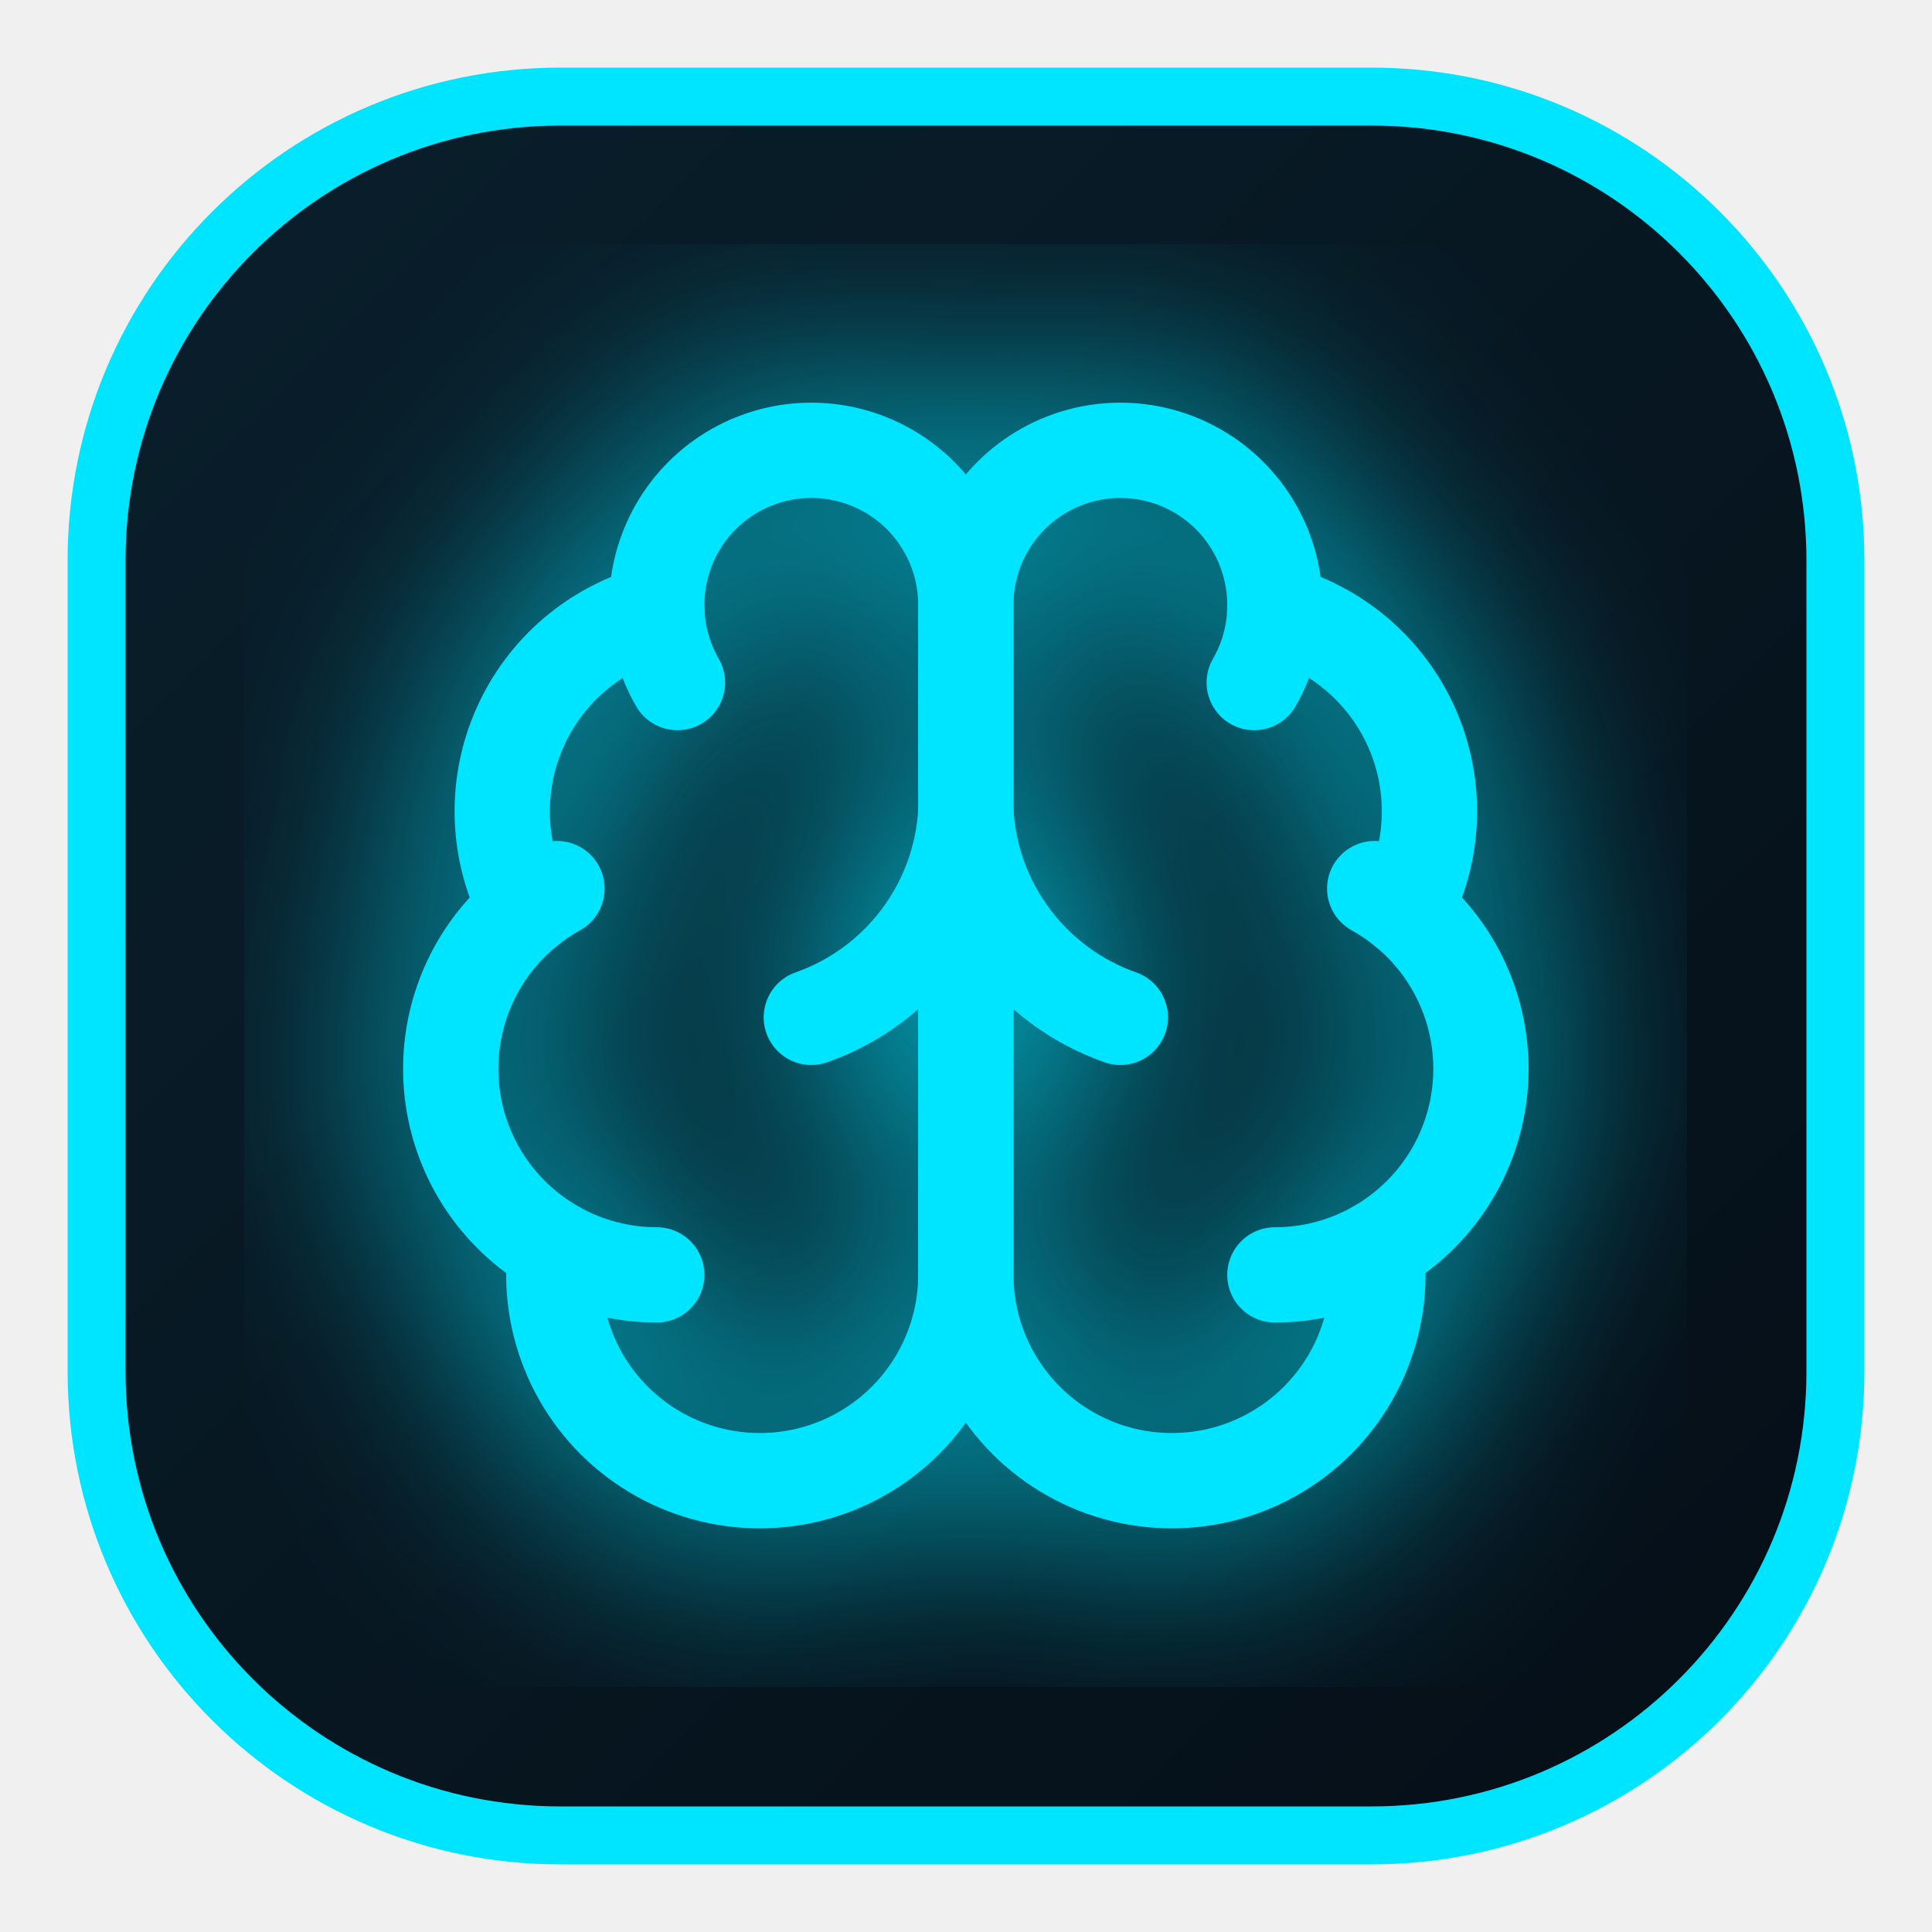
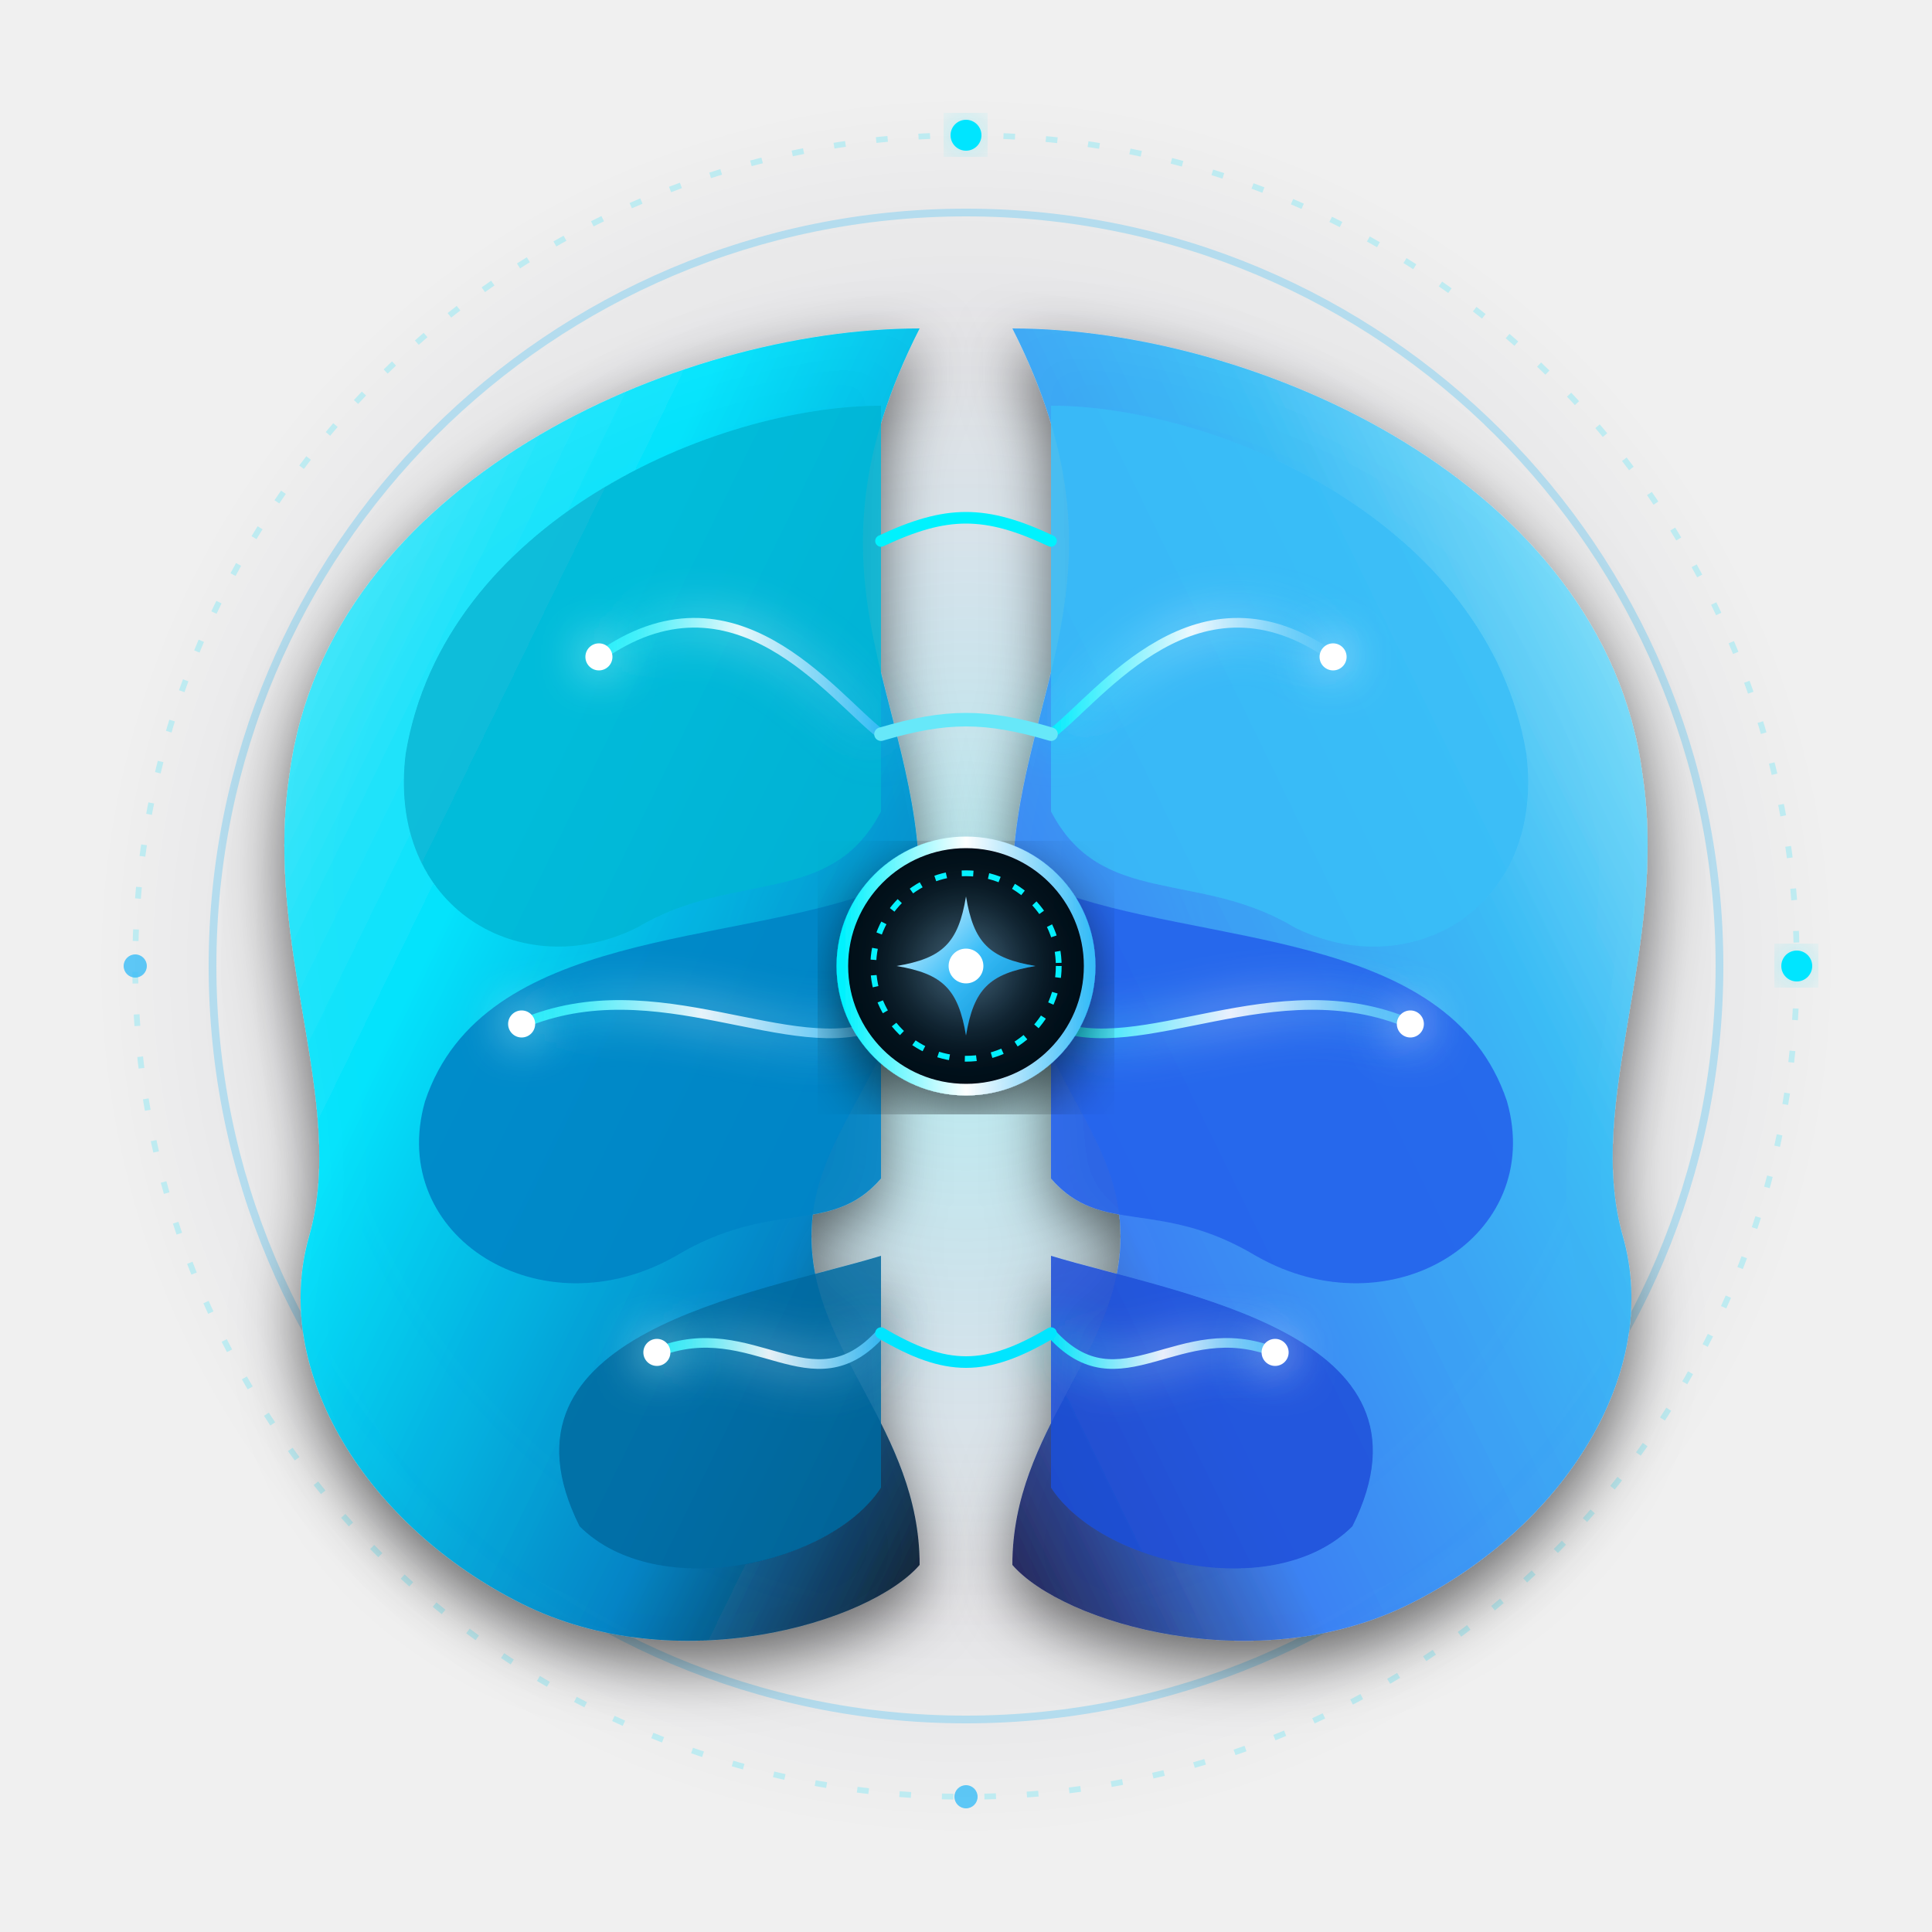
- <svg xmlns="http://www.w3.org/2000/svg" viewBox="0 0 100 100" width="100%" height="100%">
+ <svg xmlns="http://www.w3.org/2000/svg" viewBox="0 0 500 500" width="100%" height="100%">
  <defs>
-     <linearGradient id="cgBg" x1="0%" y1="0%" x2="100%" y2="100%">
-       <stop offset="0%" stop-color="#09202c" />
-       <stop offset="100%" stop-color="#050e17" />
+     <radialGradient id="cnBackdropGlow" cx="50%" cy="50%" r="50%">
+       <stop offset="0%" stop-color="#00f2fe" stop-opacity="0.25" />
+       <stop offset="45%" stop-color="#0284c7" stop-opacity="0.12" />
+       <stop offset="75%" stop-color="#1e1b4b" stop-opacity="0.05" />
+       <stop offset="100%" stop-color="#020617" stop-opacity="0" />
+     </radialGradient>
+     <linearGradient id="hemLeftGrad" x1="0%" y1="0%" x2="100%" y2="100%">
+       <stop offset="0%" stop-color="#67e8f9" />
+       <stop offset="35%" stop-color="#00e5ff" />
+       <stop offset="75%" stop-color="#0284c7" />
+       <stop offset="100%" stop-color="#0f172a" />
    </linearGradient>
-     <filter id="cgGlow" x="-20%" y="-20%" width="140%" height="140%">
-       <feGaussianBlur stdDeviation="2.2" result="blur" />
+     <linearGradient id="hemRightGrad" x1="100%" y1="0%" x2="0%" y2="100%">
+       <stop offset="0%" stop-color="#a5f3fc" />
+       <stop offset="35%" stop-color="#38bdf8" />
+       <stop offset="75%" stop-color="#3b82f6" />
+       <stop offset="100%" stop-color="#1e1b4b" />
+     </linearGradient>
+     <linearGradient id="synapseGlow1" x1="0%" y1="0%" x2="100%" y2="0%">
+       <stop offset="0%" stop-color="#00f2fe" />
+       <stop offset="50%" stop-color="#ffffff" />
+       <stop offset="100%" stop-color="#38bdf8" />
+     </linearGradient>
+     <linearGradient id="synapseGlow2" x1="0%" y1="100%" x2="100%" y2="0%">
+       <stop offset="0%" stop-color="#3b82f6" />
+       <stop offset="50%" stop-color="#60a5fa" />
+       <stop offset="100%" stop-color="#a5f3fc" />
+     </linearGradient>
+     <linearGradient id="coreNexusGrad" x1="0%" y1="0%" x2="100%" y2="100%">
+       <stop offset="0%" stop-color="#ffffff" />
+       <stop offset="50%" stop-color="#38bdf8" />
+       <stop offset="100%" stop-color="#0284c7" />
+     </linearGradient>
+     <filter id="brainGlow" x="-20%" y="-20%" width="140%" height="140%">
+       <feGaussianBlur stdDeviation="6" result="blur" />
      <feComposite in="SourceGraphic" in2="blur" operator="over" />
    </filter>
+     <filter id="coreSparkle" x="-50%" y="-50%" width="200%" height="200%">
+       <feGaussianBlur stdDeviation="10" result="blur" />
+       <feComposite in="SourceGraphic" in2="blur" operator="over" />
+     </filter>
+     <filter id="dropBevel" x="-10%" y="-10%" width="120%" height="120%">
+       <feDropShadow dx="0" dy="6" stdDeviation="8" flood-color="#000000" flood-opacity="0.6" />
+     </filter>
  </defs>
-   <rect x="5" y="5" width="90" height="90" rx="24" fill="url(#cgBg)" stroke="#00e5ff" stroke-width="3" />
-   <g transform="translate(18, 18) scale(2.666)" stroke="#00e5ff" stroke-width="1.85" stroke-linecap="round" stroke-linejoin="round" fill="none" filter="url(#cgGlow)">
-     <path d="M12 5a3 3 0 1 0-5.997.125 4 4 0 0 0-2.526 5.77 4 4 0 0 0 .556 6.588A4 4 0 1 0 12 18Z" />
-     <path d="M12 5a3 3 0 1 1 5.997.125 4 4 0 0 1 2.526 5.77 4 4 0 0 1-.556 6.588A4 4 0 1 1 12 18Z" />
-     <path d="M15 13a4.5 4.5 0 0 1-3-4 4.5 4.5 0 0 1-3 4" />
-     <path d="M17.599 6.5a3 3 0 0 0 .399-1.375" />
-     <path d="M6.003 5.125A3 3 0 0 0 6.401 6.5" />
-     <path d="M3.477 10.896a4 4 0 0 1 .585-.396" />
-     <path d="M19.938 10.5a4 4 0 0 1 .585.396" />
-     <path d="M6 18a4 4 0 0 1-1.967-.516" />
-     <path d="M19.967 17.484A4 4 0 0 1 18 18" />
+   <circle cx="250" cy="250" r="225" fill="url(#cnBackdropGlow)" />
+   <circle cx="250" cy="250" r="215" fill="none" stroke="rgba(0, 229, 255, 0.2)" stroke-width="1.5" stroke-dasharray="3 8" />
+   <circle cx="250" cy="250" r="195" fill="none" stroke="rgba(56, 189, 248, 0.3)" stroke-width="2" />
+   <circle cx="250" cy="35" r="4" fill="#00e5ff" filter="url(#brainGlow)" />
+   <circle cx="250" cy="465" r="3" fill="#38bdf8" opacity="0.8" />
+   <circle cx="35" cy="250" r="3" fill="#38bdf8" opacity="0.8" />
+   <circle cx="465" cy="250" r="4" fill="#00e5ff" filter="url(#brainGlow)" />
+   <g transform="translate(250, 250)">
+     <g filter="url(#dropBevel)">
+       <path d="M -12 -165                 C -75 -165, -165 -125, -175 -50                 C -182 -5, -160 35, -170 70                 C -180 105, -155 145, -115 165                 C -75 185, -25 170, -12 155                 C -12 120, -40 100, -40 70                 C -40 40, -12 25, -12 -20                 C -12 -70, -45 -100, -12 -165 Z" fill="url(#hemLeftGrad)" opacity="0.95" />
+       <path d="M -22 -145                 C -65 -145, -135 -115, -145 -55                 C -150 -15, -115 5, -85 -10                 C -60 -25, -35 -15, -22 -40 Z" fill="#06b6d4" opacity="0.85" />
+       <path d="M -22 -20                 C -60 -5, -125 -10, -140 35                 C -150 70, -110 95, -75 75                 C -50 60, -35 70, -22 55 Z" fill="#0284c7" opacity="0.9" />
+       <path d="M -22 75                 C -55 85, -125 95, -100 145                 C -80 165, -35 155, -22 135 Z" fill="#0369a1" opacity="0.85" />
+     </g>
+     <g filter="url(#dropBevel)">
+       <path d="M 12 -165                 C 75 -165, 165 -125, 175 -50                 C 182 -5, 160 35, 170 70                 C 180 105, 155 145, 115 165                 C 75 185, 25 170, 12 155                 C 12 120, 40 100, 40 70                 C 40 40, 12 25, 12 -20                 C 12 -70, 45 -100, 12 -165 Z" fill="url(#hemRightGrad)" opacity="0.95" />
+       <path d="M 22 -145                 C 65 -145, 135 -115, 145 -55                 C 150 -15, 115 5, 85 -10                 C 60 -25, 35 -15, 22 -40 Z" fill="#38bdf8" opacity="0.85" />
+       <path d="M 22 -20                 C 60 -5, 125 -10, 140 35                 C 150 70, 110 95, 75 75                 C 50 60, 35 70, 22 55 Z" fill="#2563eb" opacity="0.9" />
+       <path d="M 22 75                 C 55 85, 125 95, 100 145                 C 80 165, 35 155, 22 135 Z" fill="#1d4ed8" opacity="0.85" />
+     </g>
+     <g stroke="url(#synapseGlow1)" stroke-width="2.5" stroke-linecap="round" fill="none" opacity="0.9" filter="url(#brainGlow)">
+       <path d="M -95 -80 C -60 -105, -35 -70, -22 -60" />
+       <path d="M -115 15 C -80 0, -45 25, -22 15" />
+       <path d="M -80 100 C -55 90, -40 115, -22 95" />
+       <path d="M 95 -80 C 60 -105, 35 -70, 22 -60" />
+       <path d="M 115 15 C 80 0, 45 25, 22 15" />
+       <path d="M 80 100 C 55 90, 40 115, 22 95" />
+     </g>
+     <g fill="#ffffff" filter="url(#brainGlow)">
+       <circle cx="-95" cy="-80" r="3.5" />
+       <circle cx="-115" cy="15" r="3.5" />
+       <circle cx="-80" cy="100" r="3.5" />
+       <circle cx="95" cy="-80" r="3.5" />
+       <circle cx="115" cy="15" r="3.5" />
+       <circle cx="80" cy="100" r="3.5" />
+     </g>
+     <path d="M -22 -110 C -5 -118, 5 -118, 22 -110" stroke="#00f2fe" stroke-width="3" stroke-linecap="round" fill="none" />
+     <path d="M -22 -60 C -5 -65, 5 -65, 22 -60" stroke="#67e8f9" stroke-width="3.5" stroke-linecap="round" fill="none" />
+     <path d="M -22 15 C -5 20, 5 20, 22 15" stroke="#38bdf8" stroke-width="3.5" stroke-linecap="round" fill="none" />
+     <path d="M -22 95 C -5 105, 5 105, 22 95" stroke="#00e5ff" stroke-width="3" stroke-linecap="round" fill="none" />
+     <circle cx="0" cy="0" r="32" fill="#030712" stroke="url(#synapseGlow1)" stroke-width="3" filter="url(#dropBevel)" />
+     <circle cx="0" cy="0" r="24" fill="none" stroke="#00f2fe" stroke-width="1.5" stroke-dasharray="3 4" />
+     <g filter="url(#coreSparkle)">
+       <path d="M 0 -18                 C 2 -6, 6 -2, 18 0                 C 6 2, 2 6, 0 18                 C -2 6, -6 2, -18 0                 C -6 -2, -2 -6, 0 -18 Z" fill="url(#coreNexusGrad)" />
+       <circle cx="0" cy="0" r="4.5" fill="#ffffff" />
+     </g>
  </g>
</svg>
